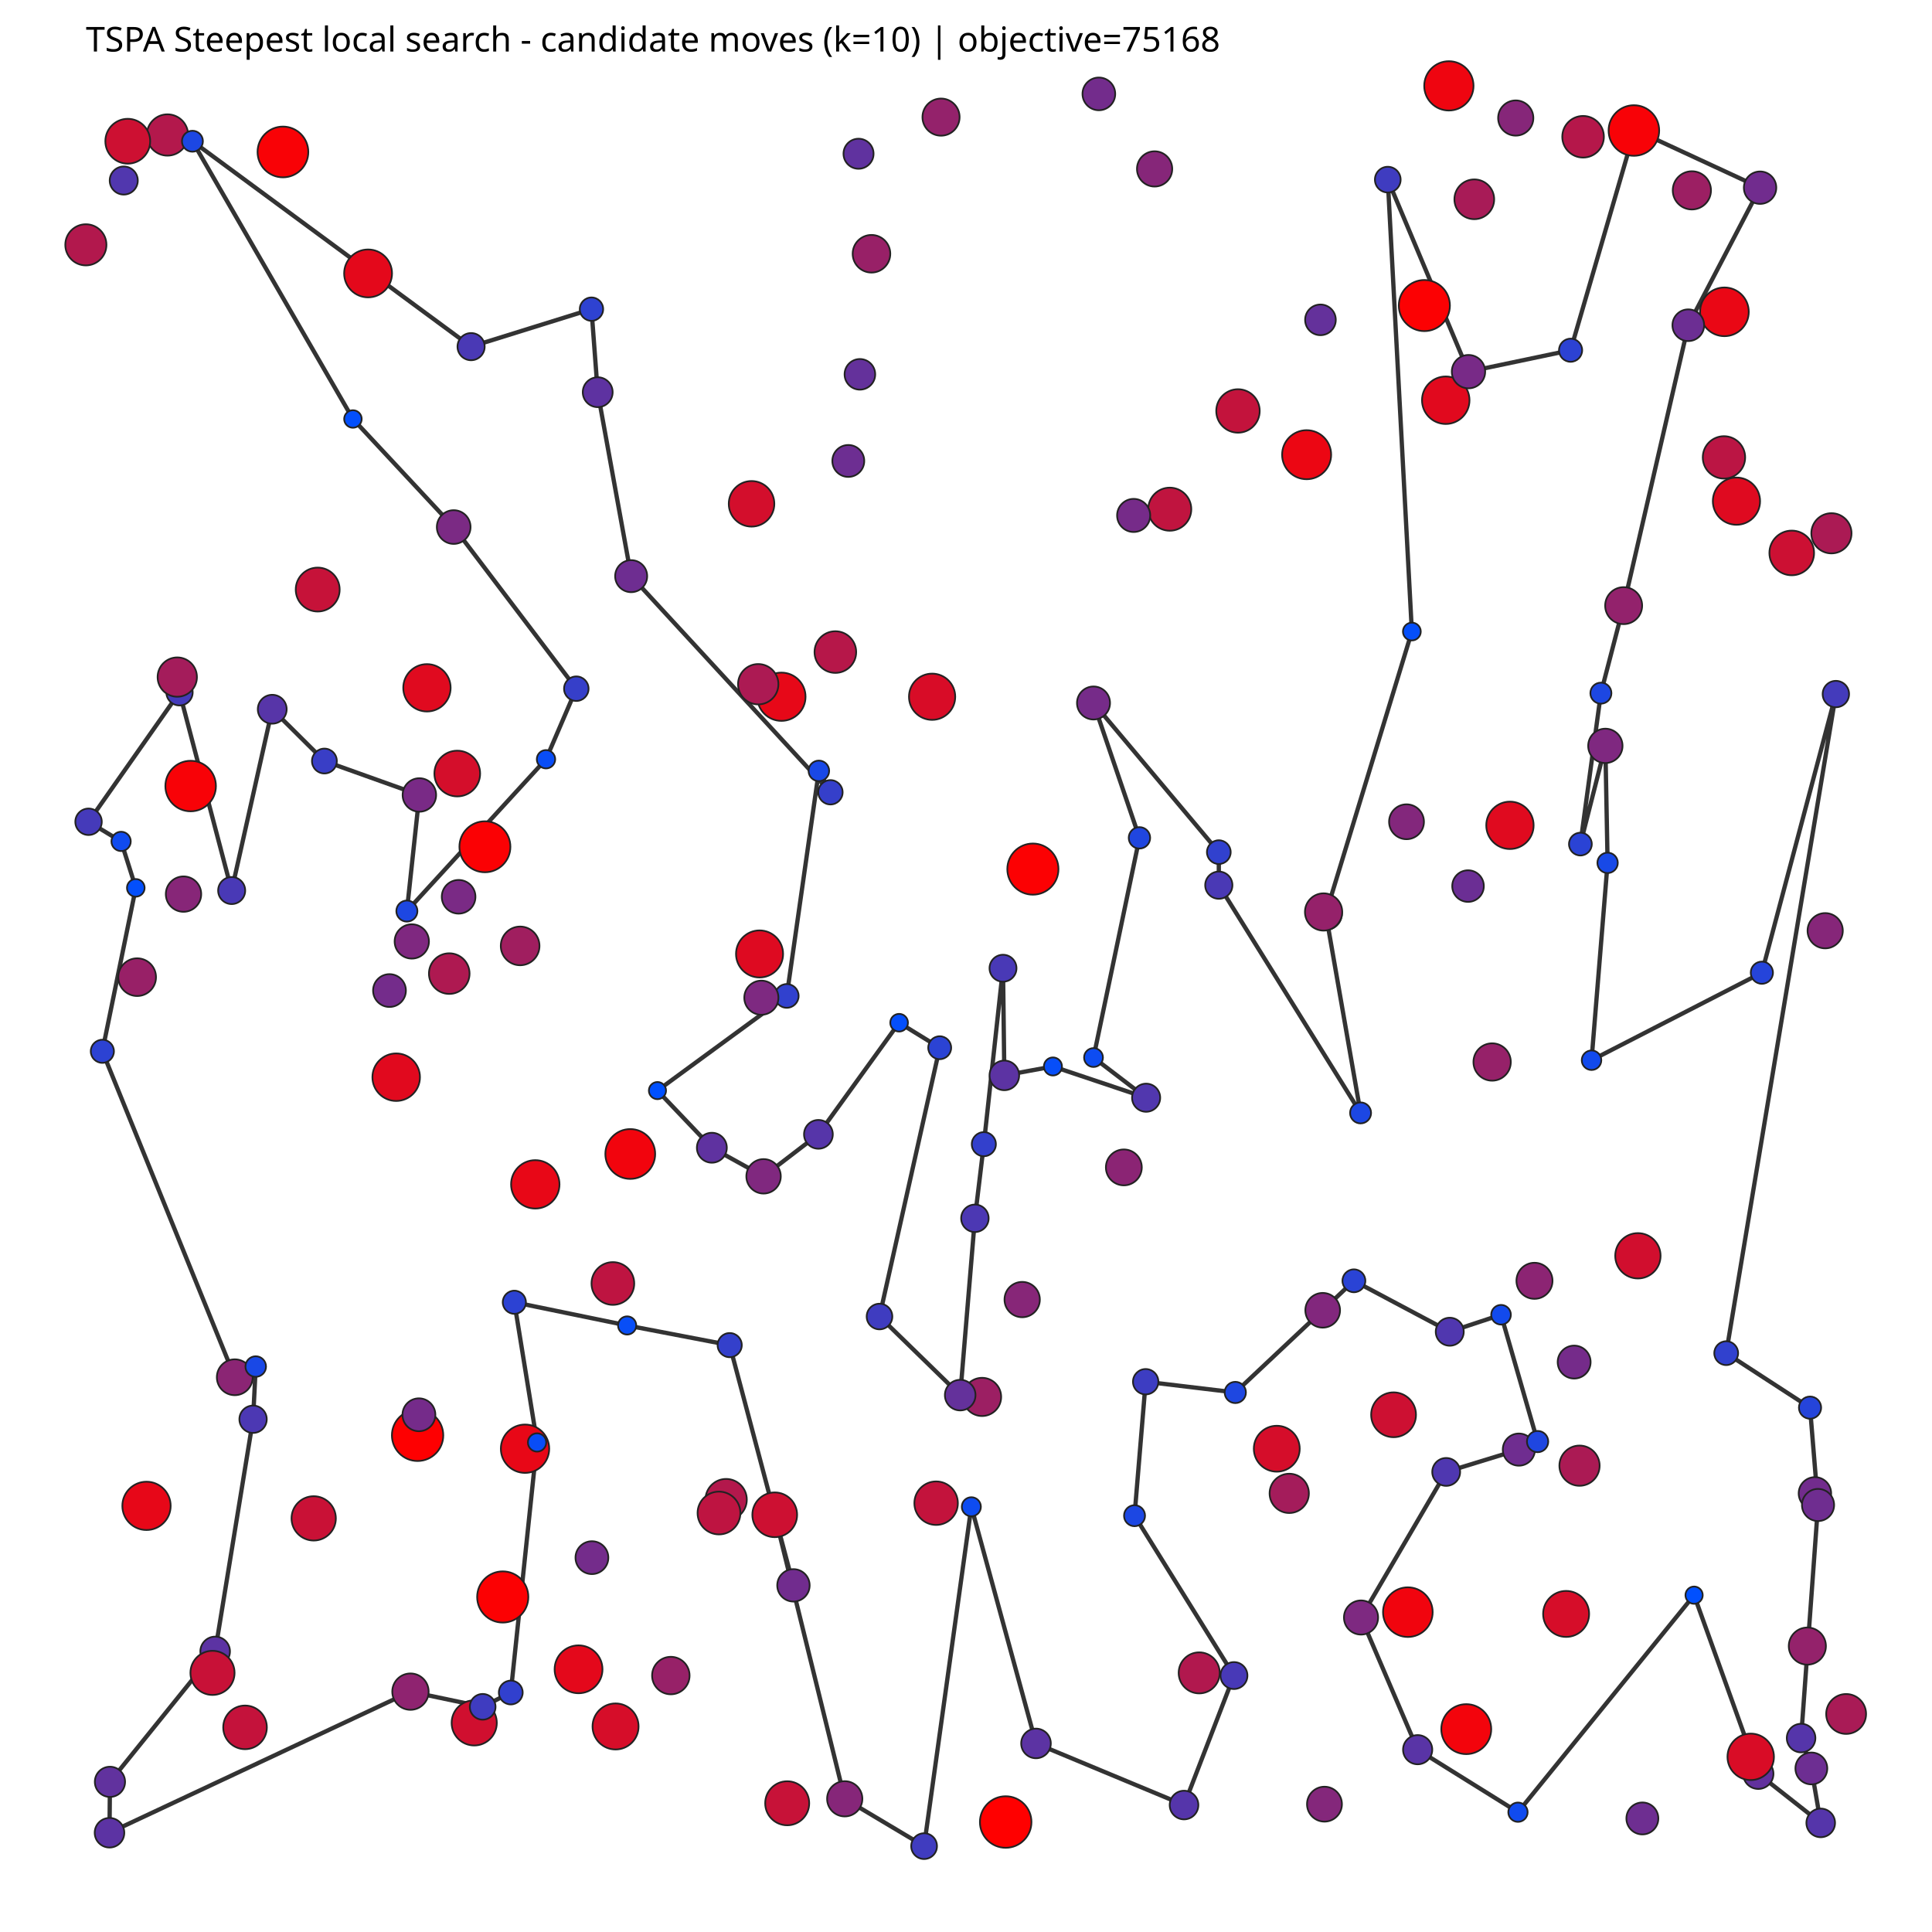
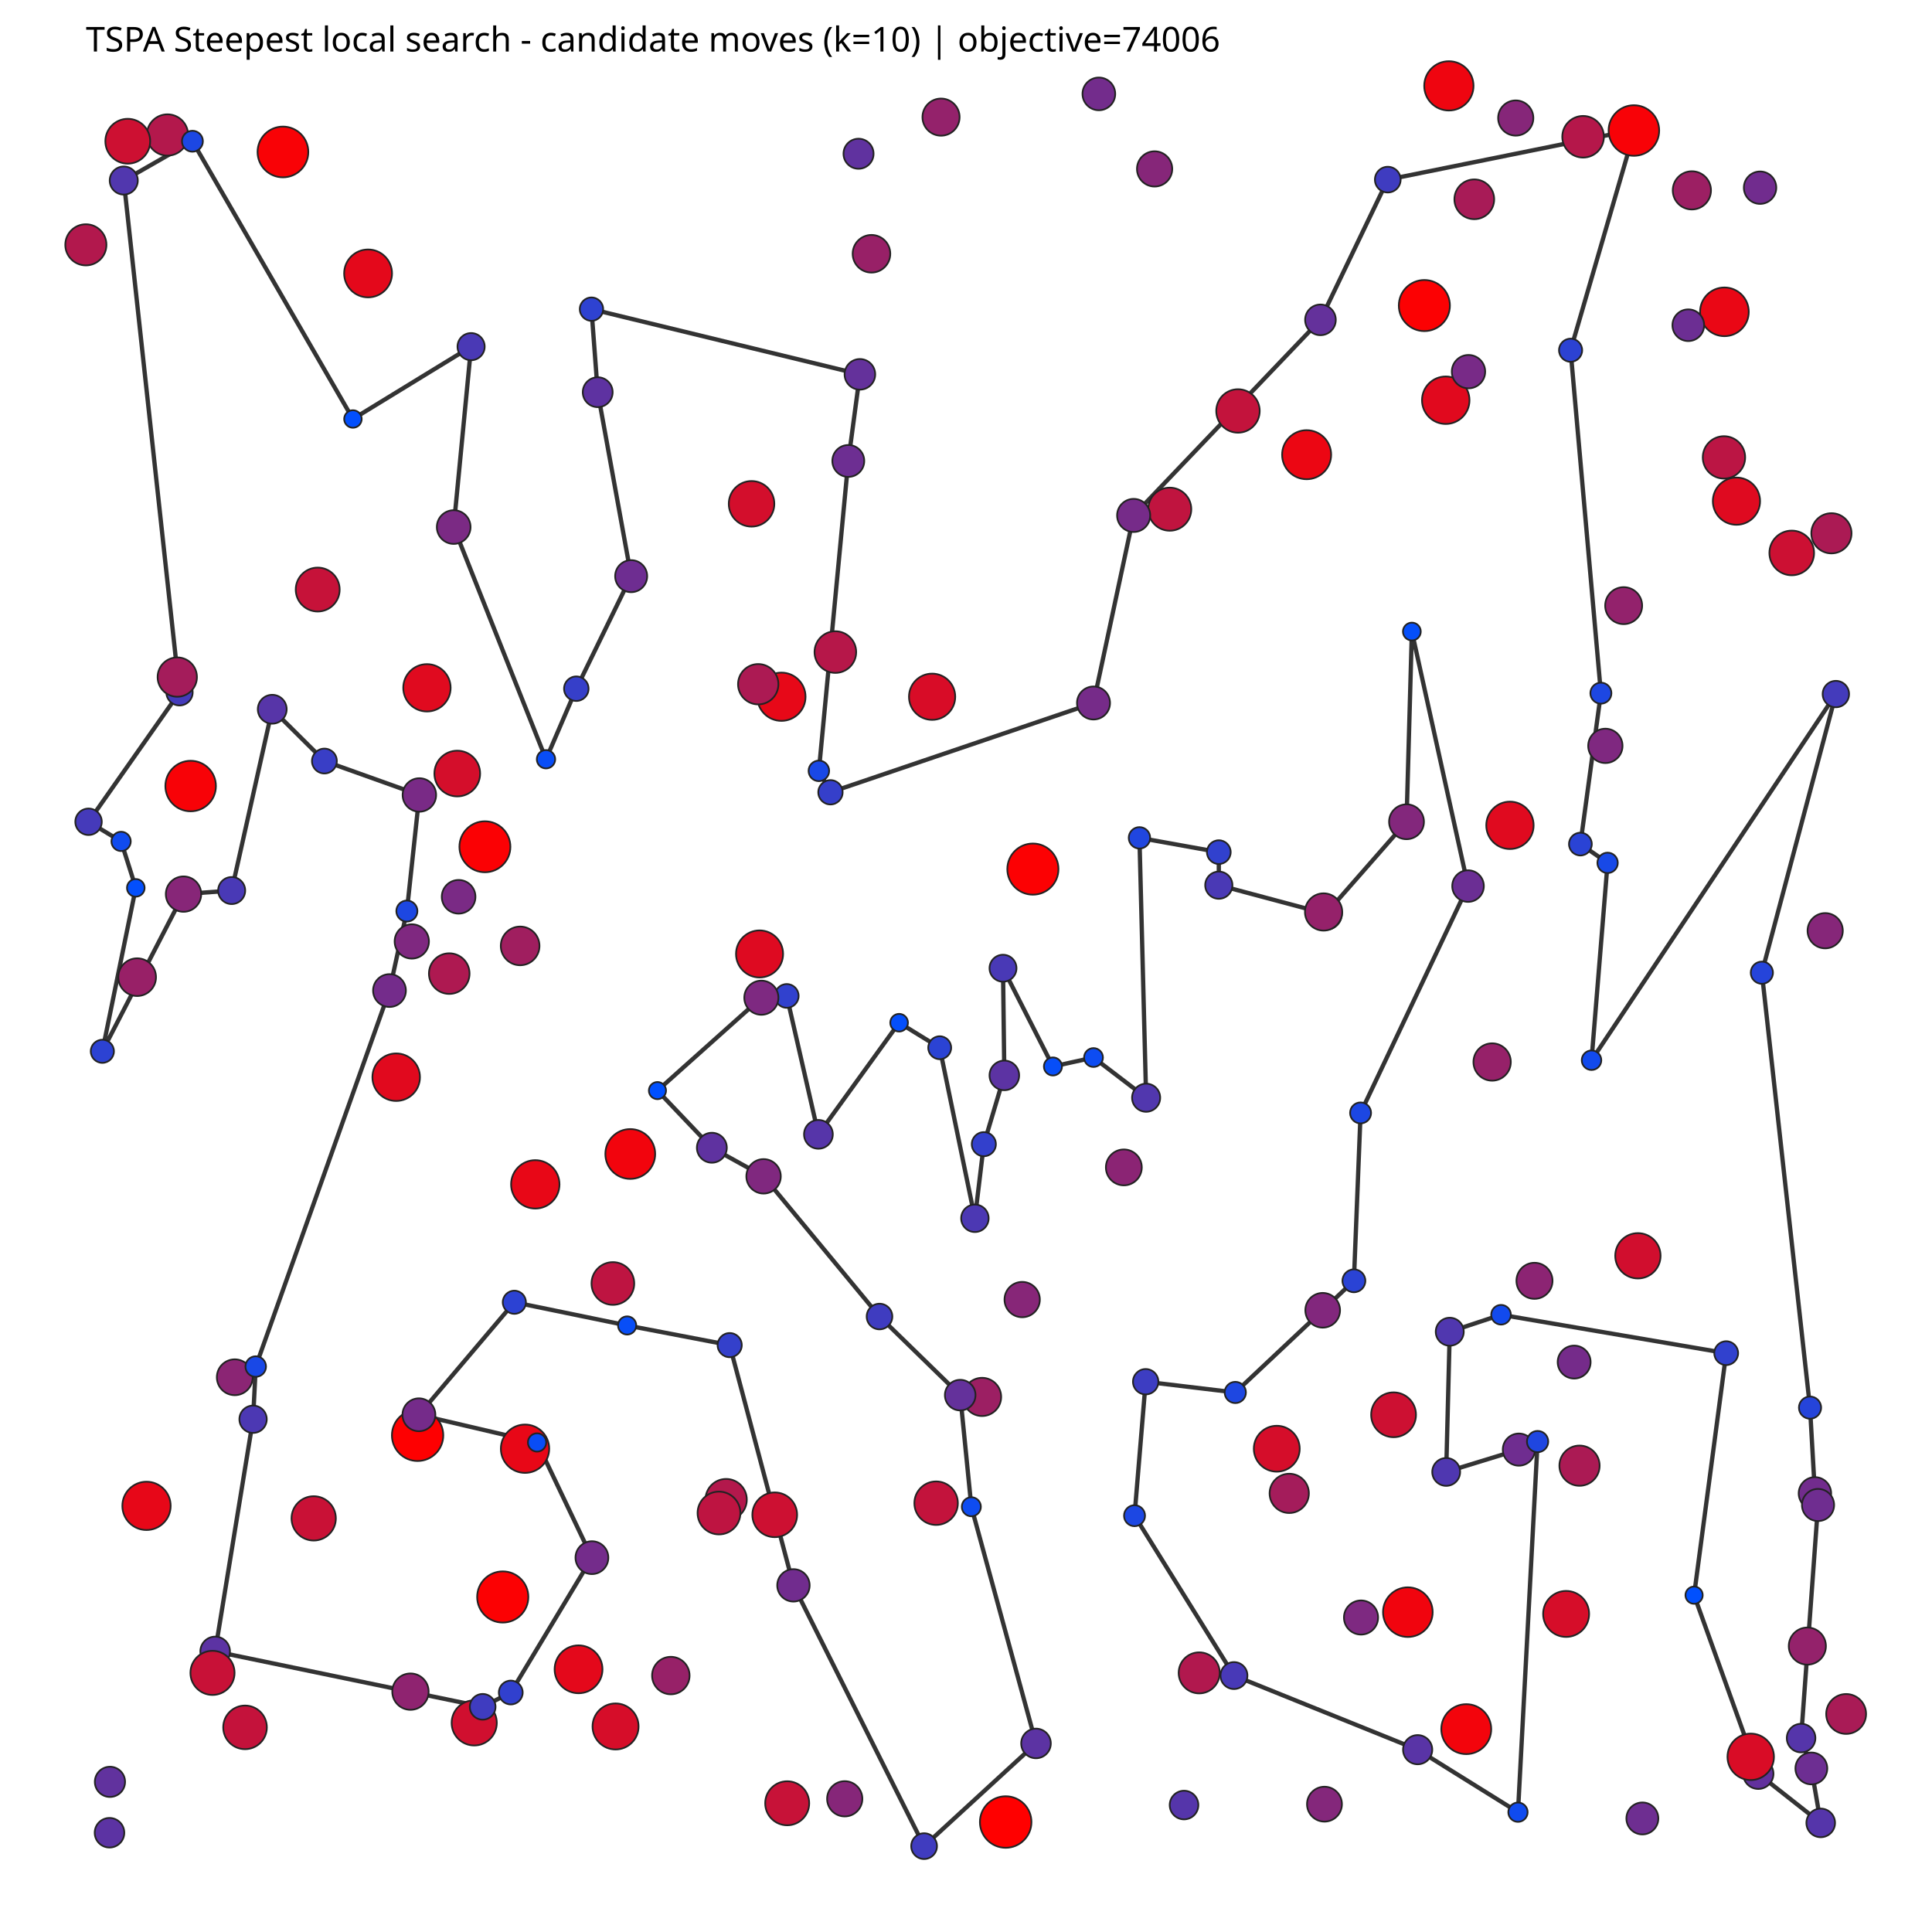
<svg xmlns="http://www.w3.org/2000/svg" width="900" height="900" viewBox="0 0 900 900">
  <rect width="100%" height="100%" fill="white" />
-   <text x="40" y="24" font-family="sans-serif" font-size="16">TSPA Steepest local search - candidate moves (k=10) | objective=75168</text>
-   <polyline fill="none" stroke="#333333" stroke-width="2" points="660.40,815.07 634.02,753.50 673.69,685.68 707.55,675.28 716.27,671.54 699.24,612.46 675.35,620.37 630.70,596.65 616.16,610.38 575.45,648.66 533.70,643.66 528.51,706.07 574.83,780.54 551.57,840.86 482.61,812.16 452.49,701.91 430.48,860.00 393.51,837.95 360.90,705.65 369.62,738.52 339.92,626.61 292.15,617.45 239.60,606.64 250.19,671.95 237.94,788.44 224.85,795.10 191.21,788.03 51.01,853.76 51.22,830.05 100.23,769.30 117.89,661.14 119.13,636.59 109.37,641.58 47.68,489.73 63.26,413.60 56.41,391.96 41.25,382.81 83.62,322.49 107.92,414.85 126.82,330.39 151.12,354.52 195.36,370.33 189.54,424.41 254.35,353.69 268.47,320.82 211.35,245.52 164.41,195.18 89.64,65.79 219.45,161.48 275.53,144.01 278.44,182.70 294.02,268.40 386.86,369.08 381.46,359.10 366.50,463.94 306.27,508.04 331.61,534.66 355.70,547.98 381.25,528.42 418.84,476.42 437.75,488.07 409.71,613.29 447.30,649.90 454.15,567.53 458.31,533.00 467.24,451.04 467.86,500.96 490.50,496.80 533.91,511.36 509.40,492.64 530.80,390.30 509.40,327.48 567.77,396.96 567.77,412.35 633.81,518.44 617.61,425.66 657.70,294.20 646.48,83.68 684.08,173.13 731.64,163.15 761.55,60.39 819.91,87.43 786.47,151.50 756.36,282.13 745.76,322.90 736.21,393.21 747.84,347.45 748.88,401.95 741.40,493.89 820.74,453.12 855.22,323.32 804.13,630.35 843.18,655.73 846.91,701.08 839.02,809.66 843.80,823.81 848.16,849.18 819.08,826.30 789.17,743.09 707.13,844.19 660.40,815.07 " />
+   <text x="40" y="24" font-family="sans-serif" font-size="16">TSPA Steepest local search - candidate moves (k=10) | objective=74006</text>
+   <polyline fill="none" stroke="#333333" stroke-width="2" points="716.27,671.54 707.55,675.28 673.69,685.68 675.35,620.37 699.24,612.46 804.13,630.35 789.17,743.09 819.08,826.30 848.16,849.18 843.80,823.81 839.02,809.66 846.91,701.08 845.46,695.67 843.18,655.73 820.74,453.12 855.22,323.32 741.40,493.89 748.88,401.95 736.21,393.21 745.76,322.90 731.64,163.15 761.55,60.39 646.48,83.68 615.12,149.00 528.10,240.11 509.40,327.48 386.86,369.08 381.46,359.10 395.17,214.73 400.57,174.38 275.53,144.01 278.44,182.70 294.02,268.40 268.47,320.82 254.35,353.69 211.35,245.52 219.45,161.48 164.41,195.18 89.64,65.79 57.65,84.10 83.62,322.49 41.25,382.81 56.41,391.96 63.26,413.60 47.68,489.73 85.49,416.51 107.92,414.85 126.82,330.39 151.12,354.52 195.36,370.33 189.54,424.41 181.44,461.44 119.13,636.59 117.89,661.14 100.23,769.30 224.85,795.10 237.94,788.44 275.74,725.62 250.19,671.95 195.15,659.06 239.60,606.64 292.15,617.45 339.92,626.61 369.62,738.52 430.48,860.00 482.61,812.16 452.49,701.91 447.30,649.90 409.71,613.29 355.70,547.98 331.61,534.66 306.27,508.04 354.67,464.77 366.50,463.94 381.25,528.42 418.84,476.42 437.75,488.07 454.15,567.53 458.31,533.00 467.86,500.96 467.24,451.04 490.50,496.80 509.40,492.64 533.91,511.36 530.80,390.30 567.77,396.96 567.77,412.35 617.61,425.66 655.21,382.81 657.70,294.20 683.87,412.77 633.81,518.44 630.70,596.65 616.16,610.38 575.45,648.66 533.70,643.66 528.51,706.07 574.83,780.54 660.40,815.07 707.13,844.19 716.27,671.54 " />
  <circle cx="649.18" cy="659.06" r="10.44" fill="rgb(205,16,50)" stroke="#222" stroke-width="0.8" />
  <circle cx="745.76" cy="322.90" r="4.90" fill="rgb(29,71,226)" stroke="#222" stroke-width="0.8" />
  <circle cx="237.94" cy="788.44" r="5.55" fill="rgb(49,64,206)" stroke="#222" stroke-width="0.8" />
  <circle cx="736.21" cy="393.21" r="5.31" fill="rgb(42,67,213)" stroke="#222" stroke-width="0.8" />
  <circle cx="294.02" cy="268.40" r="7.46" fill="rgb(110,45,145)" stroke="#222" stroke-width="0.8" />
  <circle cx="405.97" cy="118.21" r="8.76" fill="rgb(152,32,103)" stroke="#222" stroke-width="0.8" />
  <circle cx="834.66" cy="257.58" r="10.40" fill="rgb(204,16,51)" stroke="#222" stroke-width="0.8" />
  <circle cx="78.01" cy="62.88" r="9.62" fill="rgb(179,24,76)" stroke="#222" stroke-width="0.8" />
  <circle cx="617.61" cy="425.66" r="7.50" fill="rgb(111,45,144)" stroke="#222" stroke-width="0.8" />
  <circle cx="567.77" cy="396.96" r="5.53" fill="rgb(49,65,206)" stroke="#222" stroke-width="0.8" />
  <circle cx="312.50" cy="780.54" r="8.73" fill="rgb(151,33,104)" stroke="#222" stroke-width="0.8" />
  <circle cx="85.49" cy="416.51" r="8.24" fill="rgb(135,38,120)" stroke="#222" stroke-width="0.8" />
  <circle cx="184.56" cy="501.80" r="11.07" fill="rgb(225,9,30)" stroke="#222" stroke-width="0.8" />
  <circle cx="594.77" cy="674.87" r="10.69" fill="rgb(213,13,42)" stroke="#222" stroke-width="0.8" />
  <circle cx="198.89" cy="320.41" r="11.03" fill="rgb(224,10,31)" stroke="#222" stroke-width="0.8" />
  <circle cx="544.92" cy="237.20" r="10.03" fill="rgb(192,20,63)" stroke="#222" stroke-width="0.8" />
  <circle cx="386.86" cy="369.08" r="5.67" fill="rgb(53,63,202)" stroke="#222" stroke-width="0.8" />
  <circle cx="788.14" cy="88.68" r="8.90" fill="rgb(156,31,99)" stroke="#222" stroke-width="0.8" />
  <circle cx="350.10" cy="234.70" r="10.61" fill="rgb(211,14,44)" stroke="#222" stroke-width="0.8" />
  <circle cx="737.46" cy="63.71" r="9.69" fill="rgb(181,23,74)" stroke="#222" stroke-width="0.8" />
  <circle cx="558.63" cy="779.29" r="9.56" fill="rgb(177,24,78)" stroke="#222" stroke-width="0.8" />
  <circle cx="853.15" cy="248.43" r="9.36" fill="rgb(171,26,84)" stroke="#222" stroke-width="0.8" />
  <circle cx="366.71" cy="840.03" r="10.25" fill="rgb(199,18,56)" stroke="#222" stroke-width="0.8" />
  <circle cx="249.36" cy="551.72" r="11.27" fill="rgb(232,7,23)" stroke="#222" stroke-width="0.8" />
  <circle cx="686.78" cy="92.84" r="9.26" fill="rgb(168,27,87)" stroke="#222" stroke-width="0.8" />
  <circle cx="393.51" cy="837.95" r="8.21" fill="rgb(134,38,121)" stroke="#222" stroke-width="0.8" />
  <circle cx="860.00" cy="798.43" r="9.29" fill="rgb(169,27,86)" stroke="#222" stroke-width="0.8" />
  <circle cx="338.26" cy="698.58" r="9.63" fill="rgb(179,24,76)" stroke="#222" stroke-width="0.8" />
  <circle cx="331.61" cy="534.66" r="6.97" fill="rgb(95,50,160)" stroke="#222" stroke-width="0.8" />
  <circle cx="761.55" cy="60.39" r="5.98" fill="rgb(63,60,192)" stroke="#222" stroke-width="0.8" />
  <circle cx="239.60" cy="606.64" r="5.39" fill="rgb(44,66,211)" stroke="#222" stroke-width="0.8" />
  <circle cx="57.65" cy="84.10" r="6.54" fill="rgb(81,55,174)" stroke="#222" stroke-width="0.8" />
  <circle cx="220.91" cy="802.59" r="10.52" fill="rgb(208,15,47)" stroke="#222" stroke-width="0.8" />
  <circle cx="530.80" cy="390.30" r="4.99" fill="rgb(32,70,223)" stroke="#222" stroke-width="0.8" />
  <circle cx="576.70" cy="191.44" r="10.12" fill="rgb(195,19,60)" stroke="#222" stroke-width="0.8" />
  <circle cx="366.50" cy="463.94" r="5.53" fill="rgb(49,65,206)" stroke="#222" stroke-width="0.8" />
  <circle cx="509.40" cy="492.64" r="4.39" fill="rgb(13,76,242)" stroke="#222" stroke-width="0.8" />
  <circle cx="850.24" cy="433.57" r="8.21" fill="rgb(134,38,121)" stroke="#222" stroke-width="0.8" />
  <circle cx="211.35" cy="245.52" r="7.85" fill="rgb(123,42,132)" stroke="#222" stroke-width="0.8" />
  <circle cx="511.89" cy="43.74" r="7.62" fill="rgb(115,44,140)" stroke="#222" stroke-width="0.8" />
  <circle cx="244.58" cy="674.87" r="11.26" fill="rgb(232,7,23)" stroke="#222" stroke-width="0.8" />
  <circle cx="476.17" cy="605.39" r="8.23" fill="rgb(135,38,120)" stroke="#222" stroke-width="0.8" />
  <circle cx="707.55" cy="675.28" r="7.49" fill="rgb(111,45,144)" stroke="#222" stroke-width="0.8" />
  <circle cx="714.82" cy="596.65" r="8.40" fill="rgb(140,36,115)" stroke="#222" stroke-width="0.8" />
  <circle cx="213.01" cy="360.35" r="10.65" fill="rgb(212,14,43)" stroke="#222" stroke-width="0.8" />
  <circle cx="409.71" cy="613.29" r="5.97" fill="rgb(63,60,192)" stroke="#222" stroke-width="0.8" />
  <circle cx="803.09" cy="213.07" r="9.87" fill="rgb(187,21,68)" stroke="#222" stroke-width="0.8" />
  <circle cx="820.74" cy="453.12" r="5.17" fill="rgb(37,68,218)" stroke="#222" stroke-width="0.8" />
  <circle cx="89.64" cy="65.79" r="4.88" fill="rgb(28,71,227)" stroke="#222" stroke-width="0.8" />
  <circle cx="107.92" cy="414.85" r="6.30" fill="rgb(73,57,182)" stroke="#222" stroke-width="0.8" />
  <circle cx="748.88" cy="401.95" r="4.75" fill="rgb(24,73,231)" stroke="#222" stroke-width="0.8" />
  <circle cx="381.46" cy="359.10" r="4.79" fill="rgb(25,72,230)" stroke="#222" stroke-width="0.8" />
  <circle cx="467.24" cy="451.04" r="6.28" fill="rgb(73,57,182)" stroke="#222" stroke-width="0.8" />
  <circle cx="458.31" cy="533.00" r="5.61" fill="rgb(51,64,204)" stroke="#222" stroke-width="0.8" />
  <circle cx="567.77" cy="412.35" r="6.34" fill="rgb(74,57,181)" stroke="#222" stroke-width="0.8" />
  <circle cx="819.91" cy="87.43" r="7.55" fill="rgb(113,44,142)" stroke="#222" stroke-width="0.8" />
  <circle cx="673.49" cy="186.44" r="11.06" fill="rgb(225,9,30)" stroke="#222" stroke-width="0.8" />
  <circle cx="707.13" cy="844.19" r="4.50" fill="rgb(16,75,239)" stroke="#222" stroke-width="0.8" />
  <circle cx="528.51" cy="706.07" r="4.89" fill="rgb(28,71,227)" stroke="#222" stroke-width="0.8" />
  <circle cx="756.36" cy="282.13" r="8.61" fill="rgb(147,34,108)" stroke="#222" stroke-width="0.8" />
  <circle cx="83.62" cy="322.49" r="6.14" fill="rgb(68,59,187)" stroke="#222" stroke-width="0.8" />
  <circle cx="457.48" cy="650.74" r="8.90" fill="rgb(156,31,99)" stroke="#222" stroke-width="0.8" />
  <circle cx="528.10" cy="240.11" r="7.71" fill="rgb(118,43,137)" stroke="#222" stroke-width="0.8" />
  <circle cx="63.26" cy="413.60" r="4.11" fill="rgb(3,79,252)" stroke="#222" stroke-width="0.8" />
  <circle cx="765.08" cy="847.10" r="7.44" fill="rgb(110,46,145)" stroke="#222" stroke-width="0.8" />
  <circle cx="600.58" cy="695.67" r="9.15" fill="rgb(164,28,91)" stroke="#222" stroke-width="0.8" />
  <circle cx="148.00" cy="274.64" r="10.23" fill="rgb(198,18,57)" stroke="#222" stroke-width="0.8" />
  <circle cx="418.84" cy="476.42" r="4.12" fill="rgb(4,79,251)" stroke="#222" stroke-width="0.8" />
  <circle cx="225.89" cy="394.46" r="11.87" fill="rgb(251,1,4)" stroke="#222" stroke-width="0.8" />
  <circle cx="100.23" cy="769.30" r="6.90" fill="rgb(92,51,163)" stroke="#222" stroke-width="0.8" />
  <circle cx="360.90" cy="705.65" r="10.42" fill="rgb(205,16,50)" stroke="#222" stroke-width="0.8" />
  <circle cx="278.44" cy="182.70" r="6.96" fill="rgb(94,50,161)" stroke="#222" stroke-width="0.8" />
  <circle cx="616.16" cy="610.38" r="8.08" fill="rgb(130,39,125)" stroke="#222" stroke-width="0.8" />
  <circle cx="447.30" cy="649.90" r="7.13" fill="rgb(100,49,155)" stroke="#222" stroke-width="0.8" />
  <circle cx="481.16" cy="404.86" r="11.91" fill="rgb(252,1,3)" stroke="#222" stroke-width="0.8" />
  <circle cx="841.93" cy="766.81" r="8.65" fill="rgb(148,34,107)" stroke="#222" stroke-width="0.8" />
  <circle cx="268.47" cy="320.82" r="5.71" fill="rgb(54,63,201)" stroke="#222" stroke-width="0.8" />
  <circle cx="40.00" cy="114.05" r="9.58" fill="rgb(178,24,77)" stroke="#222" stroke-width="0.8" />
  <circle cx="848.16" cy="849.18" r="6.67" fill="rgb(85,53,170)" stroke="#222" stroke-width="0.8" />
  <circle cx="761.13" cy="60.80" r="11.78" fill="rgb(248,2,7)" stroke="#222" stroke-width="0.8" />
  <circle cx="164.41" cy="195.18" r="4.08" fill="rgb(3,79,252)" stroke="#222" stroke-width="0.8" />
  <circle cx="695.09" cy="494.72" r="8.70" fill="rgb(150,33,105)" stroke="#222" stroke-width="0.8" />
  <circle cx="82.58" cy="315.41" r="9.16" fill="rgb(164,28,91)" stroke="#222" stroke-width="0.8" />
  <circle cx="191.83" cy="438.56" r="7.99" fill="rgb(127,40,128)" stroke="#222" stroke-width="0.8" />
  <circle cx="533.70" cy="643.66" r="5.91" fill="rgb(61,61,194)" stroke="#222" stroke-width="0.8" />
  <circle cx="683.87" cy="412.77" r="7.36" fill="rgb(107,46,148)" stroke="#222" stroke-width="0.8" />
  <circle cx="803.30" cy="145.26" r="11.34" fill="rgb(234,7,21)" stroke="#222" stroke-width="0.8" />
  <circle cx="339.92" cy="626.61" r="5.63" fill="rgb(52,64,203)" stroke="#222" stroke-width="0.8" />
  <circle cx="819.08" cy="826.30" r="7.06" fill="rgb(98,49,157)" stroke="#222" stroke-width="0.8" />
  <circle cx="716.27" cy="671.54" r="4.96" fill="rgb(31,70,224)" stroke="#222" stroke-width="0.8" />
  <circle cx="213.64" cy="417.76" r="7.84" fill="rgb(122,42,133)" stroke="#222" stroke-width="0.8" />
  <circle cx="219.45" cy="161.48" r="6.33" fill="rgb(74,57,181)" stroke="#222" stroke-width="0.8" />
  <circle cx="191.21" cy="788.03" r="8.47" fill="rgb(143,35,112)" stroke="#222" stroke-width="0.8" />
  <circle cx="741.40" cy="493.89" r="4.55" fill="rgb(18,74,237)" stroke="#222" stroke-width="0.8" />
  <circle cx="98.99" cy="779.29" r="10.28" fill="rgb(200,17,55)" stroke="#222" stroke-width="0.8" />
  <circle cx="109.37" cy="641.58" r="8.35" fill="rgb(139,37,116)" stroke="#222" stroke-width="0.8" />
  <circle cx="334.93" cy="704.82" r="9.97" fill="rgb(190,20,65)" stroke="#222" stroke-width="0.8" />
  <circle cx="119.13" cy="636.59" r="4.79" fill="rgb(25,72,230)" stroke="#222" stroke-width="0.8" />
  <circle cx="369.62" cy="738.52" r="7.55" fill="rgb(113,44,142)" stroke="#222" stroke-width="0.8" />
  <circle cx="523.53" cy="543.82" r="8.36" fill="rgb(139,36,116)" stroke="#222" stroke-width="0.8" />
  <circle cx="195.36" cy="370.33" r="7.80" fill="rgb(121,42,134)" stroke="#222" stroke-width="0.8" />
  <circle cx="786.47" cy="151.50" r="7.38" fill="rgb(108,46,147)" stroke="#222" stroke-width="0.8" />
  <circle cx="355.70" cy="547.98" r="8.02" fill="rgb(128,40,127)" stroke="#222" stroke-width="0.8" />
  <circle cx="735.80" cy="682.77" r="9.37" fill="rgb(171,26,84)" stroke="#222" stroke-width="0.8" />
  <circle cx="51.01" cy="853.76" r="6.89" fill="rgb(92,51,163)" stroke="#222" stroke-width="0.8" />
  <circle cx="683.04" cy="805.50" r="11.63" fill="rgb(243,4,12)" stroke="#222" stroke-width="0.8" />
  <circle cx="699.24" cy="612.46" r="4.58" fill="rgb(18,74,237)" stroke="#222" stroke-width="0.8" />
  <circle cx="789.17" cy="743.09" r="4.02" fill="rgb(1,80,254)" stroke="#222" stroke-width="0.8" />
  <circle cx="126.82" cy="330.39" r="6.72" fill="rgb(87,53,168)" stroke="#222" stroke-width="0.8" />
  <circle cx="608.68" cy="211.82" r="11.42" fill="rgb(236,6,19)" stroke="#222" stroke-width="0.8" />
  <circle cx="114.15" cy="804.67" r="10.16" fill="rgb(196,18,59)" stroke="#222" stroke-width="0.8" />
  <circle cx="616.99" cy="840.45" r="8.13" fill="rgb(132,39,123)" stroke="#222" stroke-width="0.8" />
  <circle cx="400.57" cy="174.38" r="7.13" fill="rgb(100,49,155)" stroke="#222" stroke-width="0.8" />
  <circle cx="733.30" cy="634.51" r="7.67" fill="rgb(117,43,138)" stroke="#222" stroke-width="0.8" />
  <circle cx="430.48" cy="860.00" r="6.00" fill="rgb(64,60,191)" stroke="#222" stroke-width="0.8" />
  <circle cx="399.94" cy="71.62" r="7.00" fill="rgb(96,50,159)" stroke="#222" stroke-width="0.8" />
  <circle cx="41.25" cy="382.81" r="6.16" fill="rgb(69,58,186)" stroke="#222" stroke-width="0.8" />
  <circle cx="763.00" cy="585.00" r="10.56" fill="rgb(209,14,46)" stroke="#222" stroke-width="0.8" />
  <circle cx="468.49" cy="848.77" r="12.00" fill="rgb(255,0,0)" stroke="#222" stroke-width="0.8" />
  <circle cx="63.89" cy="455.20" r="8.78" fill="rgb(152,32,103)" stroke="#222" stroke-width="0.8" />
  <circle cx="146.13" cy="707.32" r="10.32" fill="rgb(201,17,54)" stroke="#222" stroke-width="0.8" />
  <circle cx="436.08" cy="700.24" r="10.13" fill="rgb(195,19,60)" stroke="#222" stroke-width="0.8" />
  <circle cx="815.55" cy="818.40" r="10.82" fill="rgb(217,12,38)" stroke="#222" stroke-width="0.8" />
  <circle cx="189.54" cy="424.41" r="4.91" fill="rgb(29,71,226)" stroke="#222" stroke-width="0.8" />
  <circle cx="729.56" cy="751.83" r="10.71" fill="rgb(214,13,41)" stroke="#222" stroke-width="0.8" />
  <circle cx="194.53" cy="668.63" r="11.96" fill="rgb(254,0,1)" stroke="#222" stroke-width="0.8" />
  <circle cx="131.80" cy="70.79" r="11.82" fill="rgb(249,2,6)" stroke="#222" stroke-width="0.8" />
  <circle cx="117.89" cy="661.14" r="6.37" fill="rgb(76,56,179)" stroke="#222" stroke-width="0.8" />
  <circle cx="703.39" cy="384.47" r="11.03" fill="rgb(224,10,31)" stroke="#222" stroke-width="0.8" />
  <circle cx="51.22" cy="830.05" r="7.04" fill="rgb(97,50,158)" stroke="#222" stroke-width="0.8" />
  <circle cx="804.13" cy="630.35" r="5.55" fill="rgb(49,65,206)" stroke="#222" stroke-width="0.8" />
  <circle cx="533.91" cy="511.36" r="6.55" fill="rgb(81,55,174)" stroke="#222" stroke-width="0.8" />
  <circle cx="254.35" cy="353.69" r="4.28" fill="rgb(9,77,246)" stroke="#222" stroke-width="0.8" />
  <circle cx="389.14" cy="303.76" r="9.70" fill="rgb(182,23,73)" stroke="#222" stroke-width="0.8" />
  <circle cx="575.45" cy="648.66" r="4.95" fill="rgb(30,71,225)" stroke="#222" stroke-width="0.8" />
  <circle cx="452.49" cy="701.91" r="4.44" fill="rgb(14,76,241)" stroke="#222" stroke-width="0.8" />
  <circle cx="646.48" cy="83.68" r="5.99" fill="rgb(63,60,192)" stroke="#222" stroke-width="0.8" />
  <circle cx="171.47" cy="127.37" r="11.15" fill="rgb(228,8,27)" stroke="#222" stroke-width="0.8" />
  <circle cx="634.02" cy="753.50" r="7.95" fill="rgb(126,41,129)" stroke="#222" stroke-width="0.8" />
  <circle cx="395.17" cy="214.73" r="7.43" fill="rgb(109,46,146)" stroke="#222" stroke-width="0.8" />
  <circle cx="454.15" cy="567.53" r="6.40" fill="rgb(76,56,179)" stroke="#222" stroke-width="0.8" />
  <circle cx="292.15" cy="617.45" r="4.24" fill="rgb(8,78,247)" stroke="#222" stroke-width="0.8" />
  <circle cx="655.21" cy="382.81" r="8.12" fill="rgb(131,39,124)" stroke="#222" stroke-width="0.8" />
  <circle cx="509.40" cy="327.48" r="7.69" fill="rgb(118,43,137)" stroke="#222" stroke-width="0.8" />
  <circle cx="437.75" cy="488.07" r="5.34" fill="rgb(43,67,212)" stroke="#222" stroke-width="0.8" />
  <circle cx="285.50" cy="597.90" r="9.95" fill="rgb(190,20,65)" stroke="#222" stroke-width="0.8" />
  <circle cx="845.46" cy="695.67" r="7.56" fill="rgb(114,44,141)" stroke="#222" stroke-width="0.8" />
  <circle cx="855.22" cy="323.32" r="6.15" fill="rgb(68,59,187)" stroke="#222" stroke-width="0.8" />
  <circle cx="209.28" cy="453.54" r="9.46" fill="rgb(174,25,81)" stroke="#222" stroke-width="0.8" />
  <circle cx="56.41" cy="391.96" r="4.50" fill="rgb(16,75,239)" stroke="#222" stroke-width="0.8" />
  <circle cx="675.35" cy="620.37" r="6.52" fill="rgb(80,55,175)" stroke="#222" stroke-width="0.8" />
  <circle cx="673.69" cy="685.68" r="6.49" fill="rgb(79,55,176)" stroke="#222" stroke-width="0.8" />
  <circle cx="151.12" cy="354.52" r="5.79" fill="rgb(57,62,198)" stroke="#222" stroke-width="0.8" />
  <circle cx="839.02" cy="809.66" r="6.66" fill="rgb(85,53,170)" stroke="#222" stroke-width="0.8" />
  <circle cx="537.86" cy="78.69" r="8.21" fill="rgb(134,38,121)" stroke="#222" stroke-width="0.8" />
  <circle cx="808.91" cy="233.46" r="11.00" fill="rgb(223,10,32)" stroke="#222" stroke-width="0.8" />
  <circle cx="354.67" cy="464.77" r="7.95" fill="rgb(126,41,129)" stroke="#222" stroke-width="0.8" />
  <circle cx="275.53" cy="144.01" r="5.44" fill="rgb(46,66,209)" stroke="#222" stroke-width="0.8" />
  <circle cx="574.83" cy="780.54" r="6.27" fill="rgb(72,57,183)" stroke="#222" stroke-width="0.8" />
  <circle cx="843.18" cy="655.73" r="5.17" fill="rgb(37,68,218)" stroke="#222" stroke-width="0.8" />
  <circle cx="181.44" cy="461.44" r="7.64" fill="rgb(116,44,139)" stroke="#222" stroke-width="0.8" />
  <circle cx="195.15" cy="659.06" r="7.66" fill="rgb(117,43,138)" stroke="#222" stroke-width="0.8" />
  <circle cx="242.30" cy="440.64" r="9.01" fill="rgb(160,30,95)" stroke="#222" stroke-width="0.8" />
  <circle cx="706.09" cy="54.98" r="8.20" fill="rgb(134,38,121)" stroke="#222" stroke-width="0.8" />
  <circle cx="657.70" cy="294.20" r="4.15" fill="rgb(5,79,250)" stroke="#222" stroke-width="0.8" />
  <circle cx="655.83" cy="751.00" r="11.56" fill="rgb(241,4,14)" stroke="#222" stroke-width="0.8" />
  <circle cx="269.51" cy="777.63" r="11.15" fill="rgb(228,8,27)" stroke="#222" stroke-width="0.8" />
  <circle cx="88.81" cy="366.17" r="11.77" fill="rgb(248,2,7)" stroke="#222" stroke-width="0.8" />
  <circle cx="47.68" cy="489.73" r="5.39" fill="rgb(44,66,211)" stroke="#222" stroke-width="0.8" />
  <circle cx="747.84" cy="347.45" r="8.00" fill="rgb(127,40,128)" stroke="#222" stroke-width="0.8" />
  <circle cx="846.91" cy="701.08" r="7.49" fill="rgb(111,45,144)" stroke="#222" stroke-width="0.8" />
  <circle cx="224.85" cy="795.10" r="5.99" fill="rgb(63,60,192)" stroke="#222" stroke-width="0.8" />
  <circle cx="353.83" cy="444.38" r="10.96" fill="rgb(222,10,33)" stroke="#222" stroke-width="0.8" />
  <circle cx="364.01" cy="324.57" r="11.24" fill="rgb(231,8,24)" stroke="#222" stroke-width="0.8" />
  <circle cx="633.81" cy="518.44" r="4.89" fill="rgb(28,71,227)" stroke="#222" stroke-width="0.8" />
  <circle cx="438.37" cy="54.56" r="8.65" fill="rgb(148,34,107)" stroke="#222" stroke-width="0.8" />
  <circle cx="630.70" cy="596.65" r="5.33" fill="rgb(42,67,213)" stroke="#222" stroke-width="0.8" />
  <circle cx="490.50" cy="496.80" r="4.21" fill="rgb(7,78,248)" stroke="#222" stroke-width="0.8" />
  <circle cx="731.64" cy="163.15" r="5.39" fill="rgb(44,66,211)" stroke="#222" stroke-width="0.8" />
  <circle cx="467.86" cy="500.96" r="6.90" fill="rgb(92,51,163)" stroke="#222" stroke-width="0.8" />
  <circle cx="306.27" cy="508.04" r="4.00" fill="rgb(0,80,255)" stroke="#222" stroke-width="0.8" />
  <circle cx="482.61" cy="812.16" r="6.90" fill="rgb(92,51,163)" stroke="#222" stroke-width="0.8" />
  <circle cx="660.40" cy="815.07" r="6.80" fill="rgb(89,52,166)" stroke="#222" stroke-width="0.8" />
  <circle cx="286.75" cy="804.25" r="10.72" fill="rgb(214,13,41)" stroke="#222" stroke-width="0.8" />
  <circle cx="684.08" cy="173.13" r="7.77" fill="rgb(120,42,135)" stroke="#222" stroke-width="0.8" />
  <circle cx="381.25" cy="528.42" r="6.70" fill="rgb(86,53,169)" stroke="#222" stroke-width="0.8" />
  <circle cx="615.12" cy="149.00" r="7.14" fill="rgb(100,49,155)" stroke="#222" stroke-width="0.8" />
  <circle cx="250.19" cy="671.95" r="4.27" fill="rgb(9,77,246)" stroke="#222" stroke-width="0.8" />
  <circle cx="68.25" cy="701.49" r="11.25" fill="rgb(231,7,24)" stroke="#222" stroke-width="0.8" />
  <circle cx="275.74" cy="725.62" r="7.65" fill="rgb(116,44,139)" stroke="#222" stroke-width="0.8" />
  <circle cx="434.21" cy="324.57" r="10.77" fill="rgb(216,12,39)" stroke="#222" stroke-width="0.8" />
  <circle cx="293.60" cy="537.57" r="11.60" fill="rgb(242,4,13)" stroke="#222" stroke-width="0.8" />
  <circle cx="551.57" cy="840.86" r="6.67" fill="rgb(85,53,170)" stroke="#222" stroke-width="0.8" />
  <circle cx="843.80" cy="823.81" r="7.42" fill="rgb(109,46,146)" stroke="#222" stroke-width="0.8" />
  <circle cx="616.58" cy="424.83" r="8.68" fill="rgb(149,33,106)" stroke="#222" stroke-width="0.8" />
  <circle cx="663.52" cy="142.34" r="11.90" fill="rgb(252,1,3)" stroke="#222" stroke-width="0.8" />
  <circle cx="353.21" cy="318.74" r="9.40" fill="rgb(172,26,83)" stroke="#222" stroke-width="0.8" />
  <circle cx="674.94" cy="40.00" r="11.48" fill="rgb(239,5,16)" stroke="#222" stroke-width="0.8" />
  <circle cx="234.20" cy="743.93" r="11.92" fill="rgb(252,1,3)" stroke="#222" stroke-width="0.8" />
  <circle cx="59.52" cy="65.79" r="10.44" fill="rgb(205,16,50)" stroke="#222" stroke-width="0.8" />
</svg>
